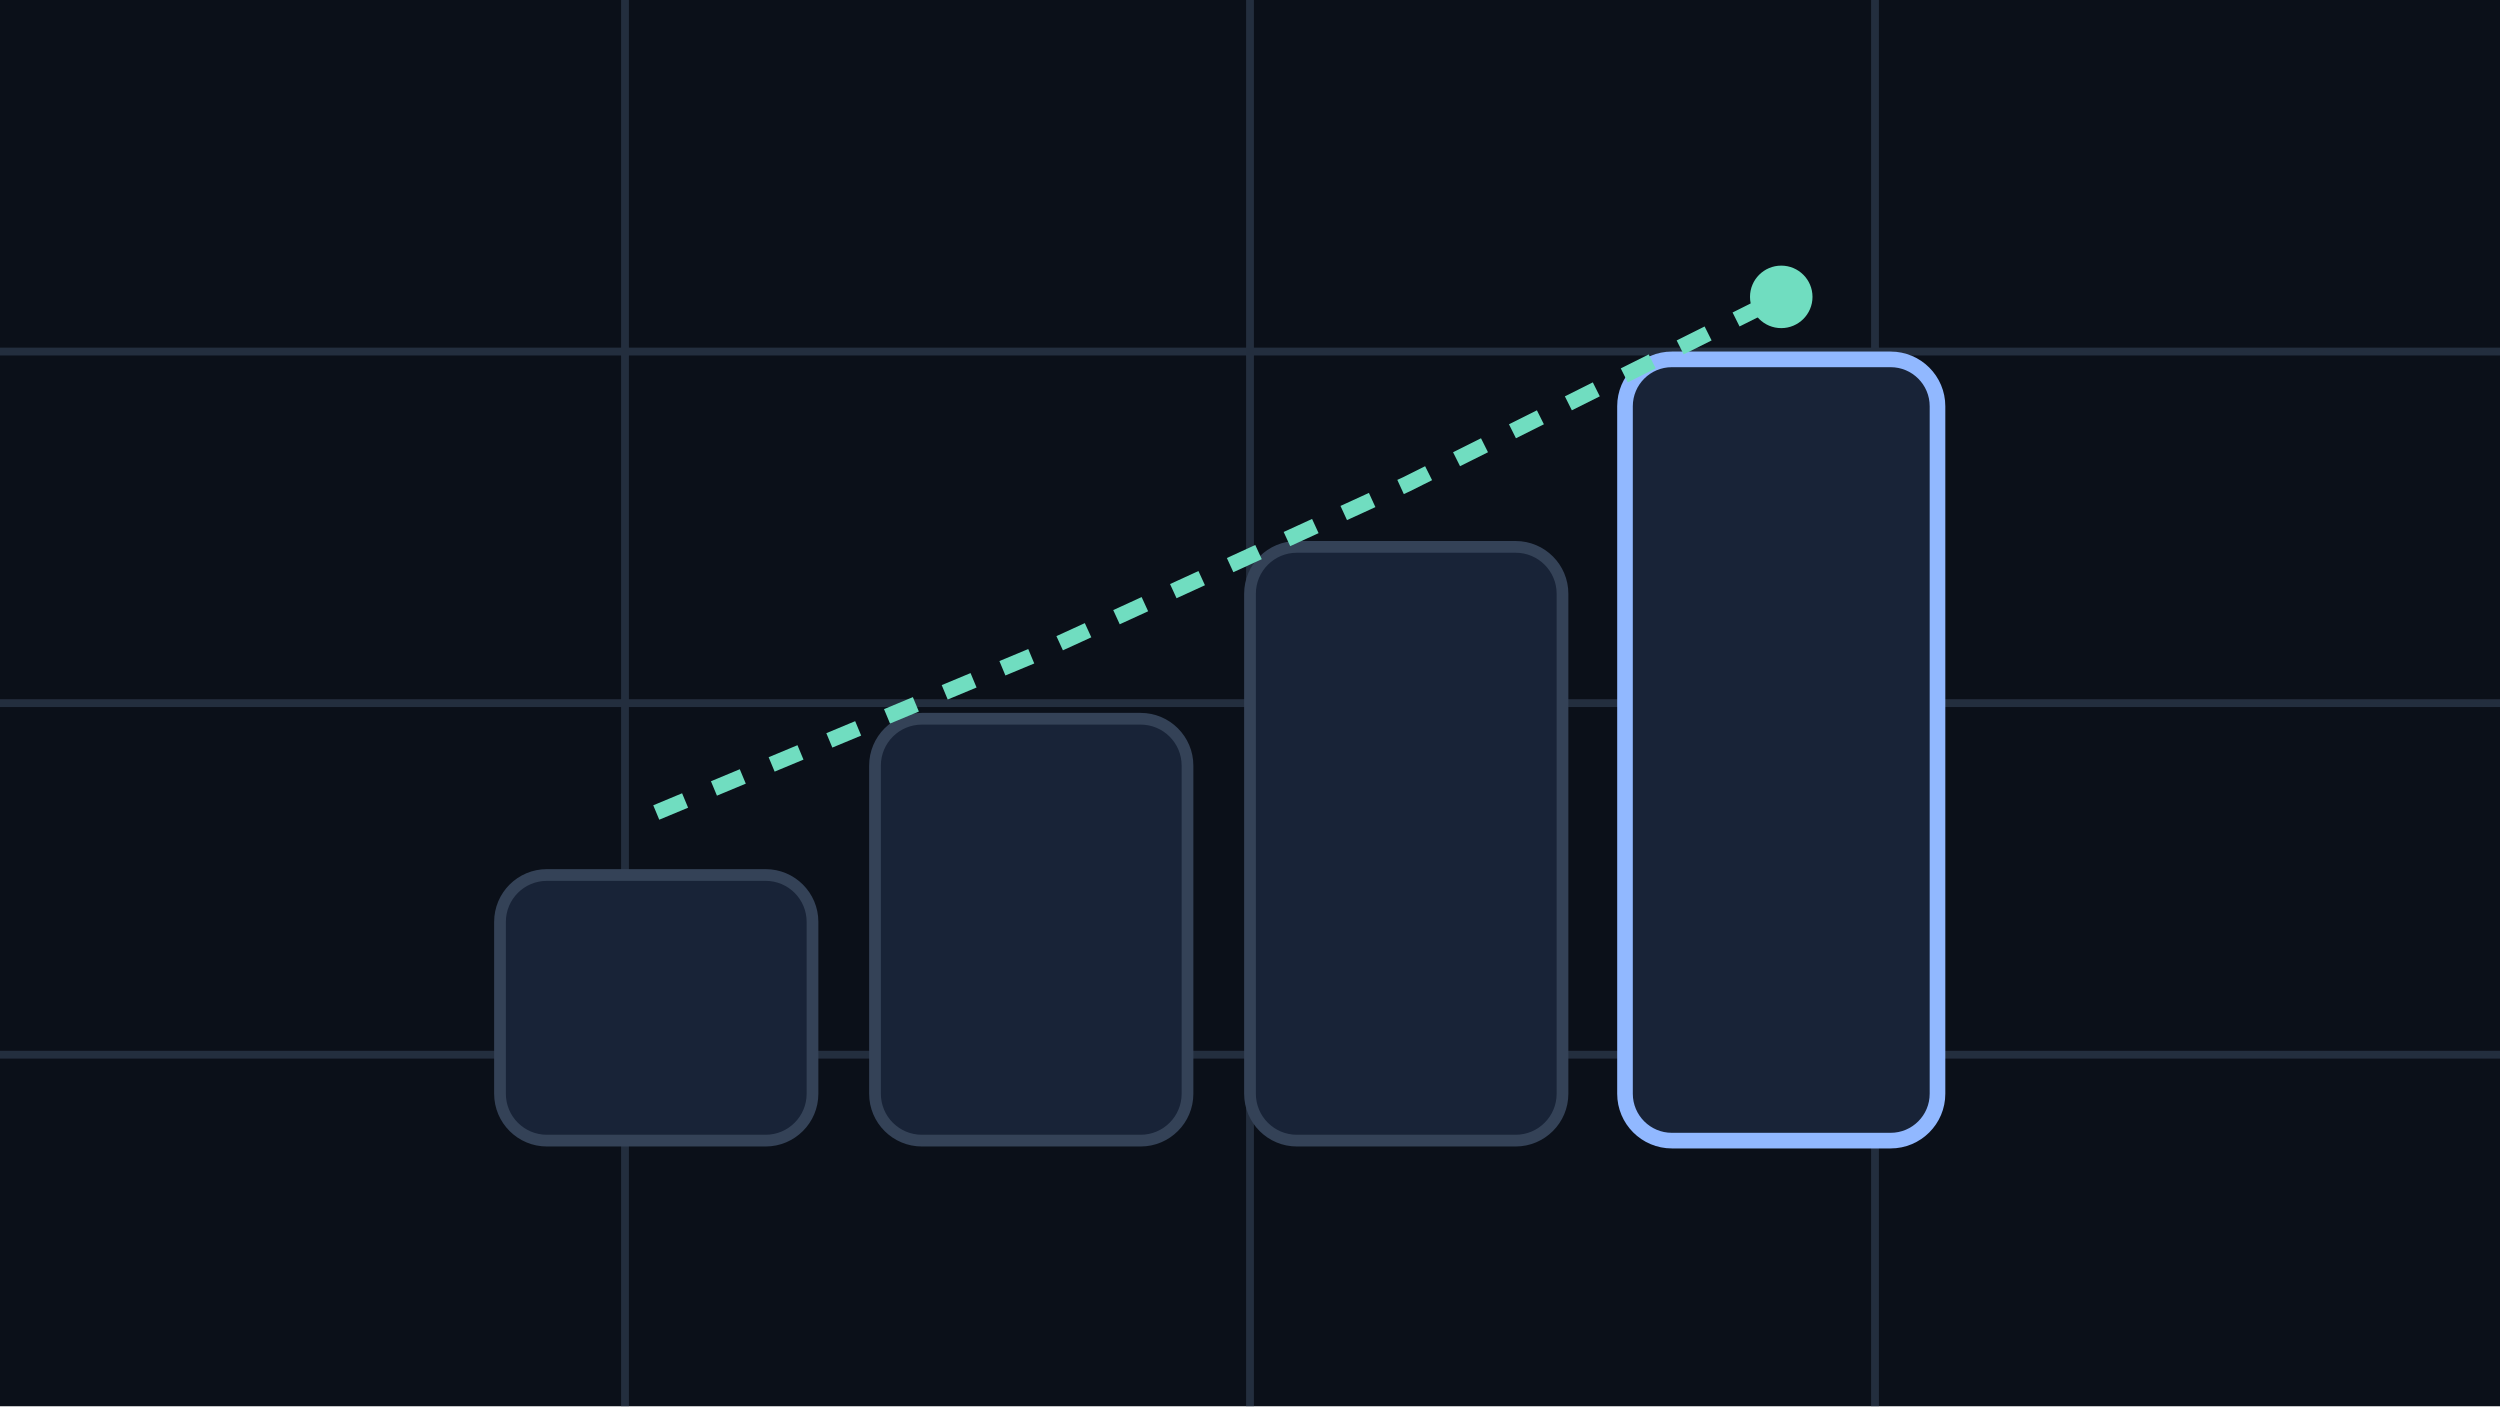
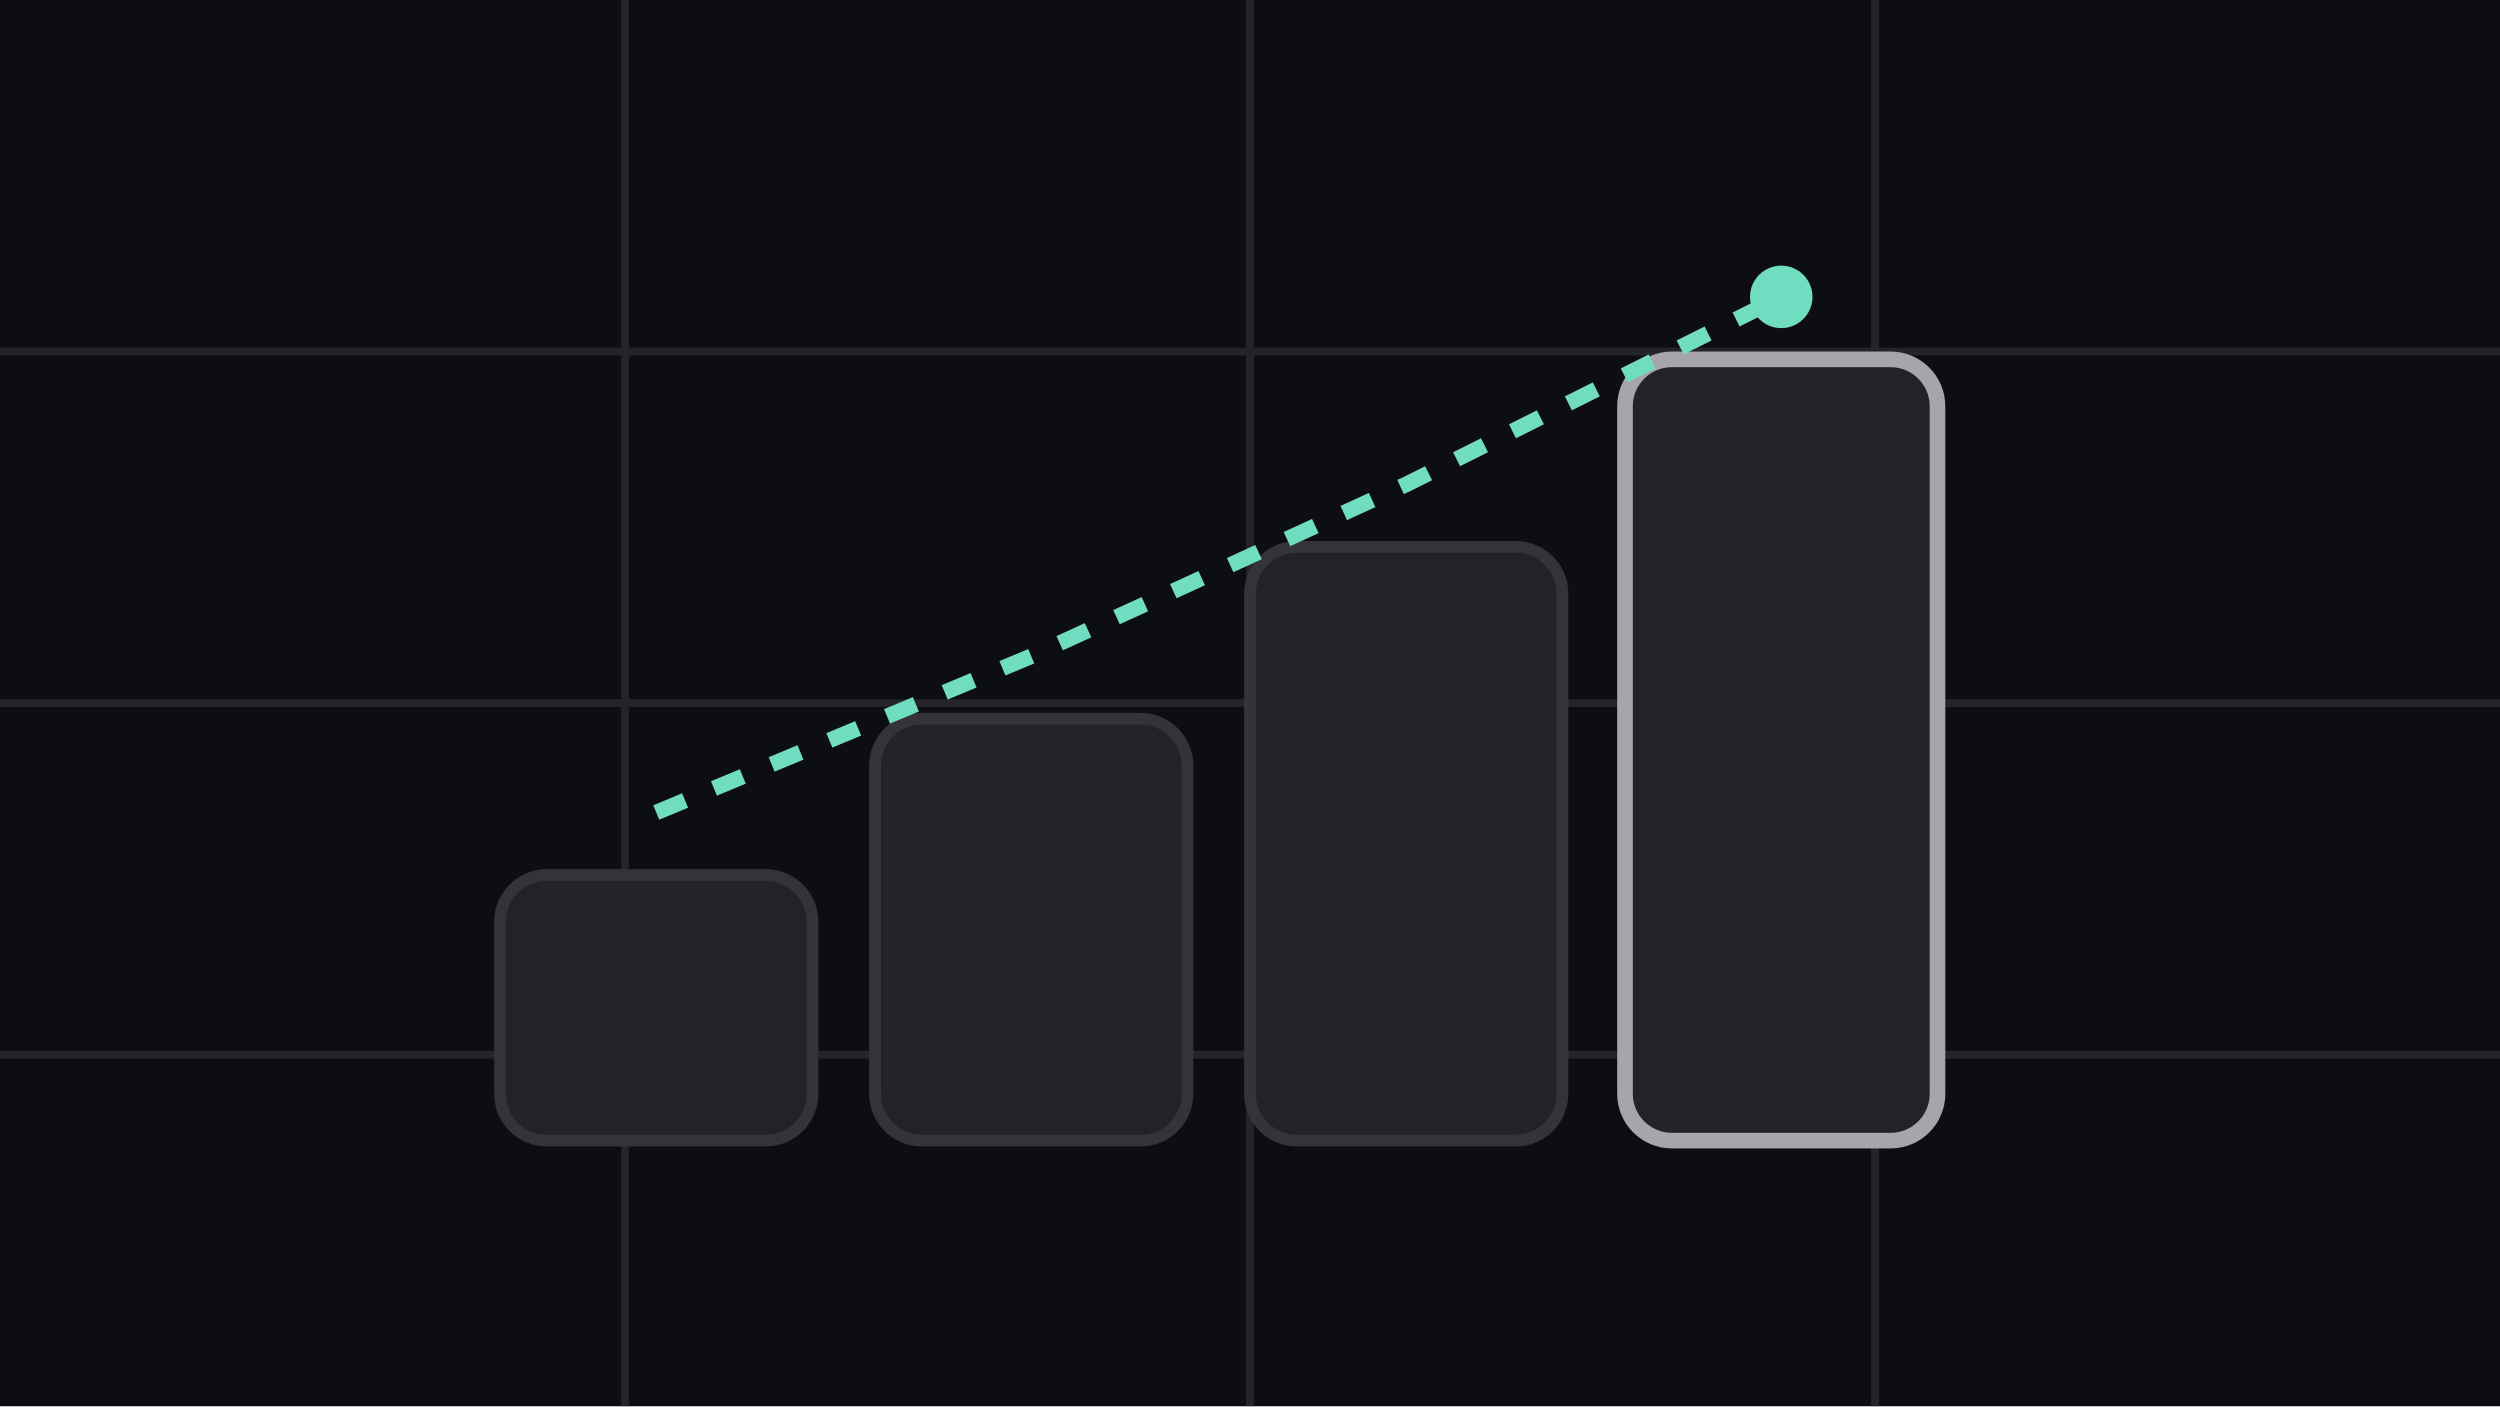
<svg xmlns="http://www.w3.org/2000/svg" viewBox="0 0 320 180" width="320" height="180">
-   <rect width="320" height="180" fill="#0B1019" />
-   <g stroke="#344257" stroke-width="1" opacity="0.6">
+   <rect width="320" height="180" fill="#0D0E11" />
+   <g stroke="#343438" stroke-width="1" opacity="0.6">
    <path d="M0 45h320M0 90h320M0 135h320M80 0v180M160 0v180M240 0v180" />
  </g>
-   <g fill="#182337" stroke="#344257" stroke-width="1.5">
+   <g fill="#232327" stroke="#343438" stroke-width="1.5">
    <rect x="64" y="112" width="40" height="34" rx="6" />
    <rect x="112" y="92" width="40" height="54" rx="6" />
    <rect x="160" y="70" width="40" height="76" rx="6" />
  </g>
-   <rect x="208" y="46" width="40" height="100" rx="6" fill="#182337" stroke="#91B8FF" stroke-width="2" />
+   <rect x="208" y="46" width="40" height="100" rx="6" fill="#232327" stroke="#A6A5AC" stroke-width="2" />
  <path d="M84 104 L132 84 L180 62 L228 38" fill="none" stroke="#70DDC0" stroke-width="2" stroke-dasharray="4 4" />
  <circle cx="228" cy="38" r="4" fill="#70DDC0" />
</svg>
